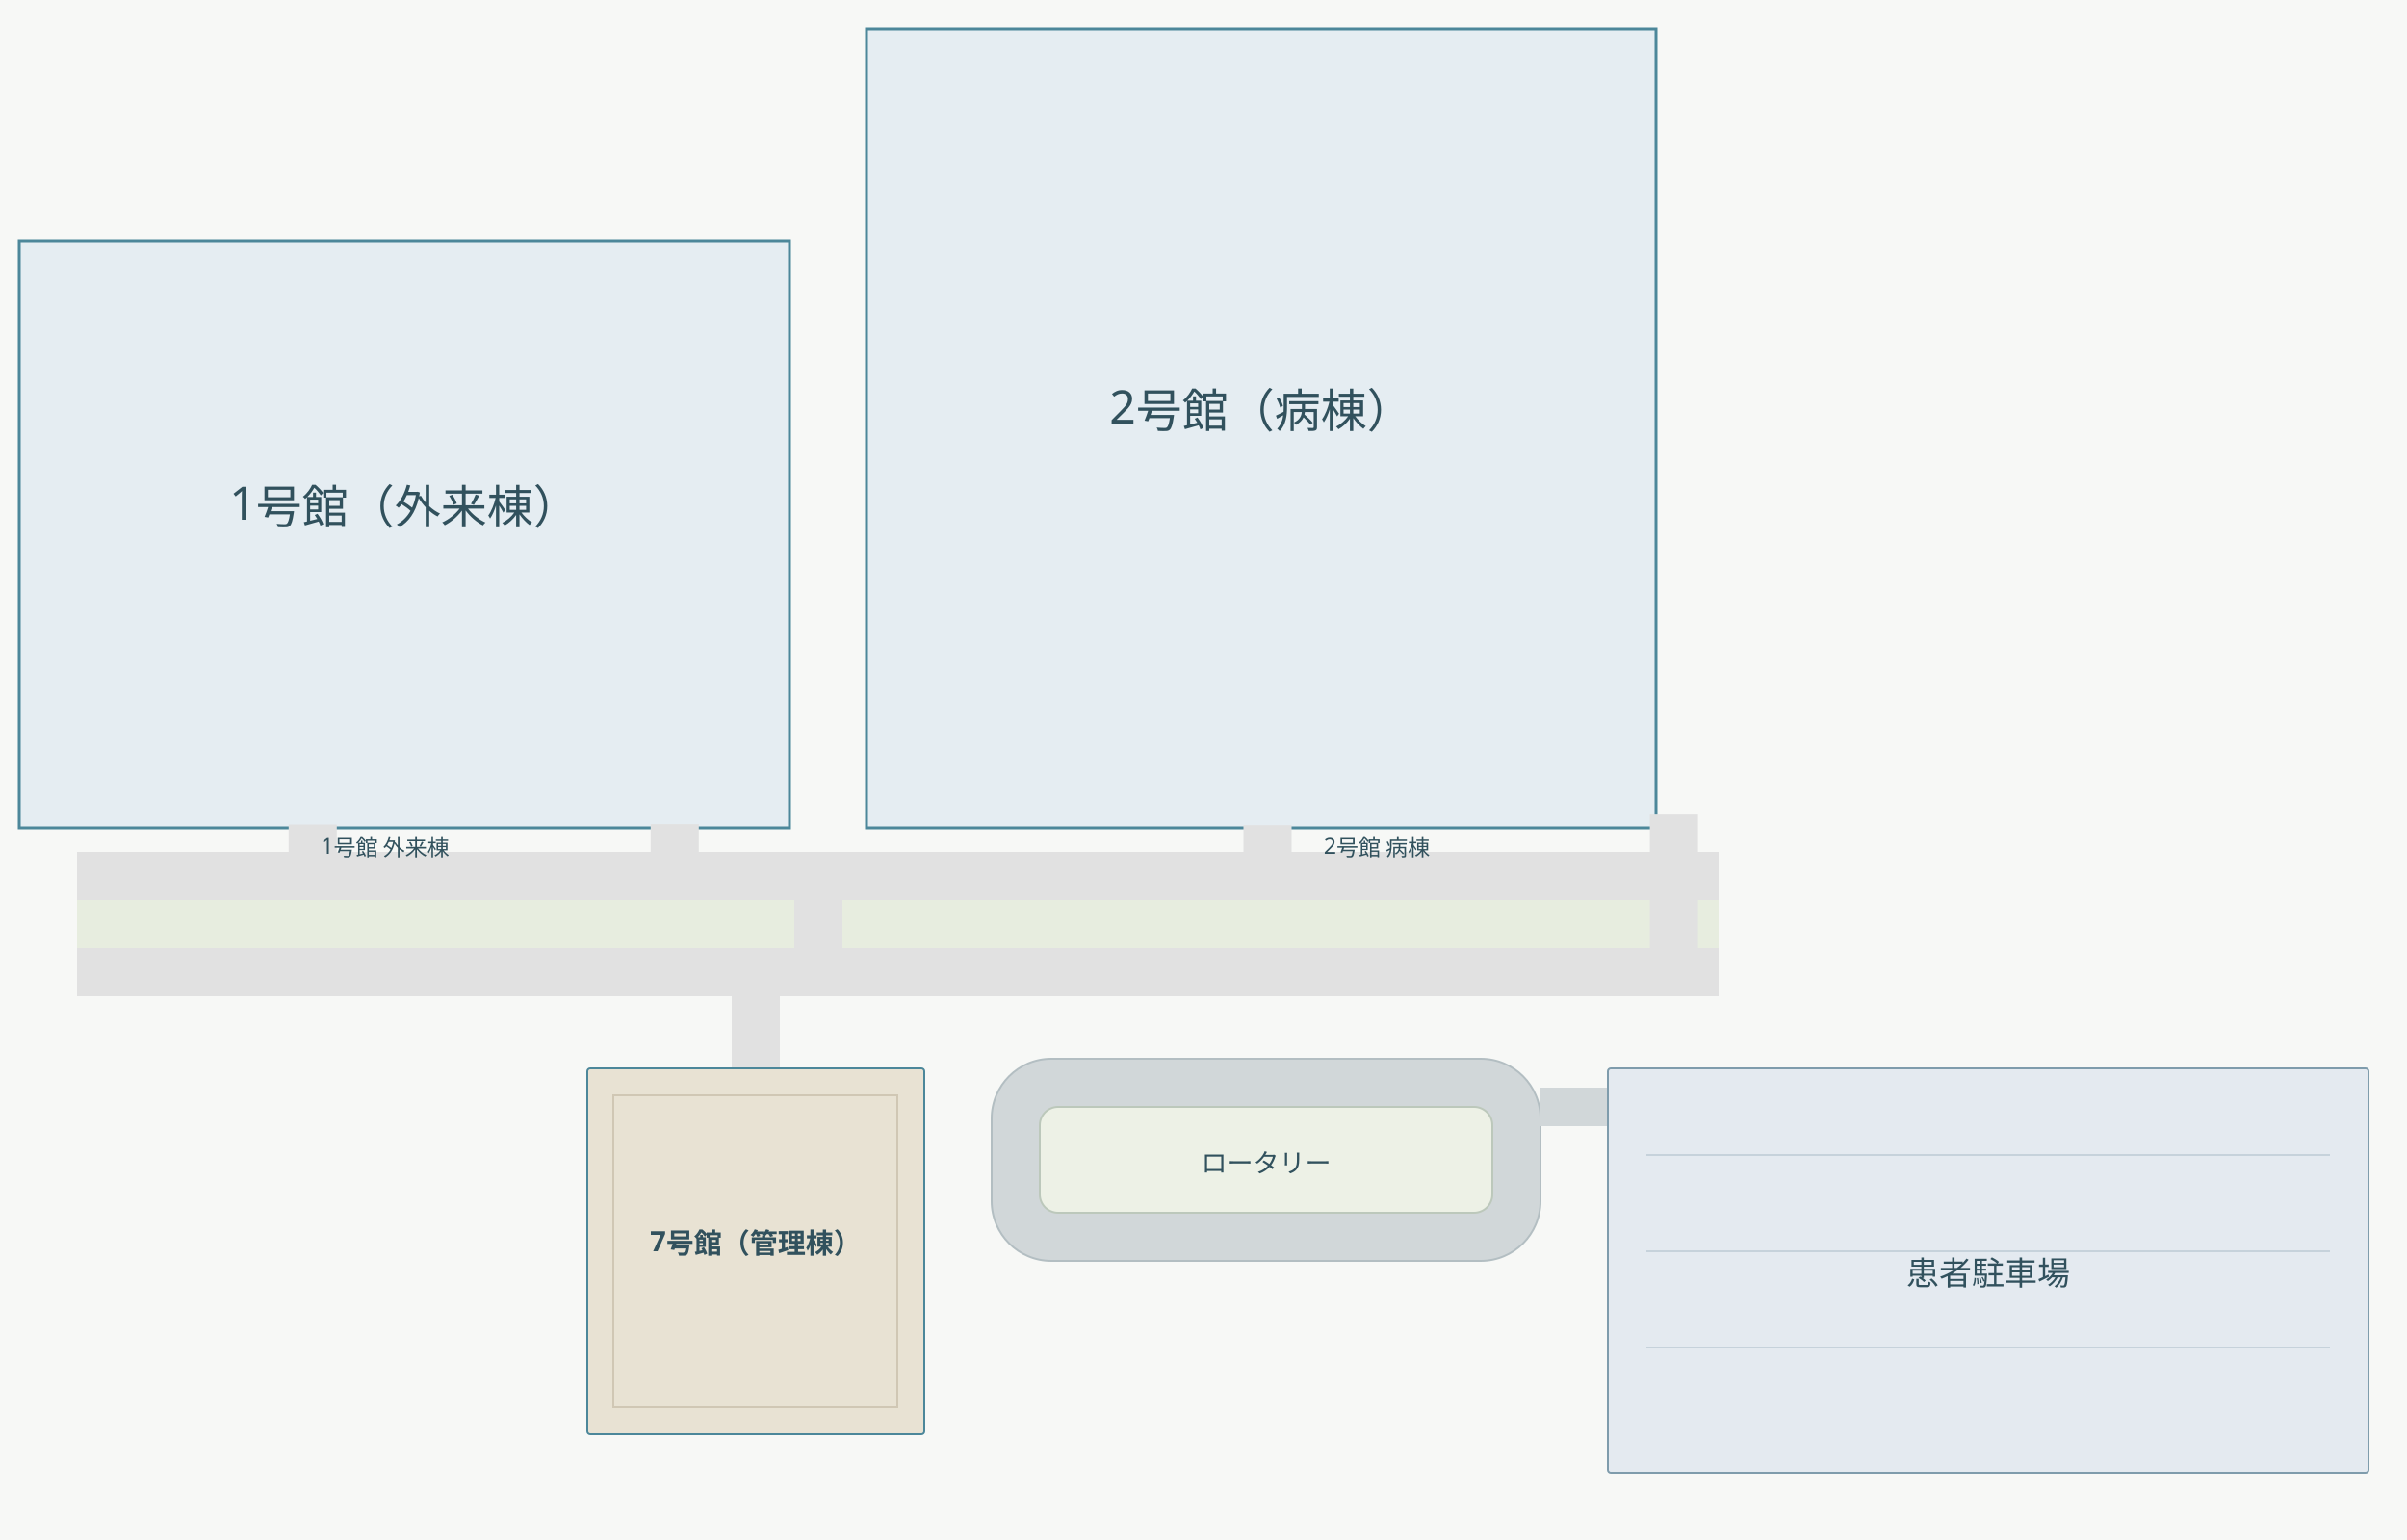
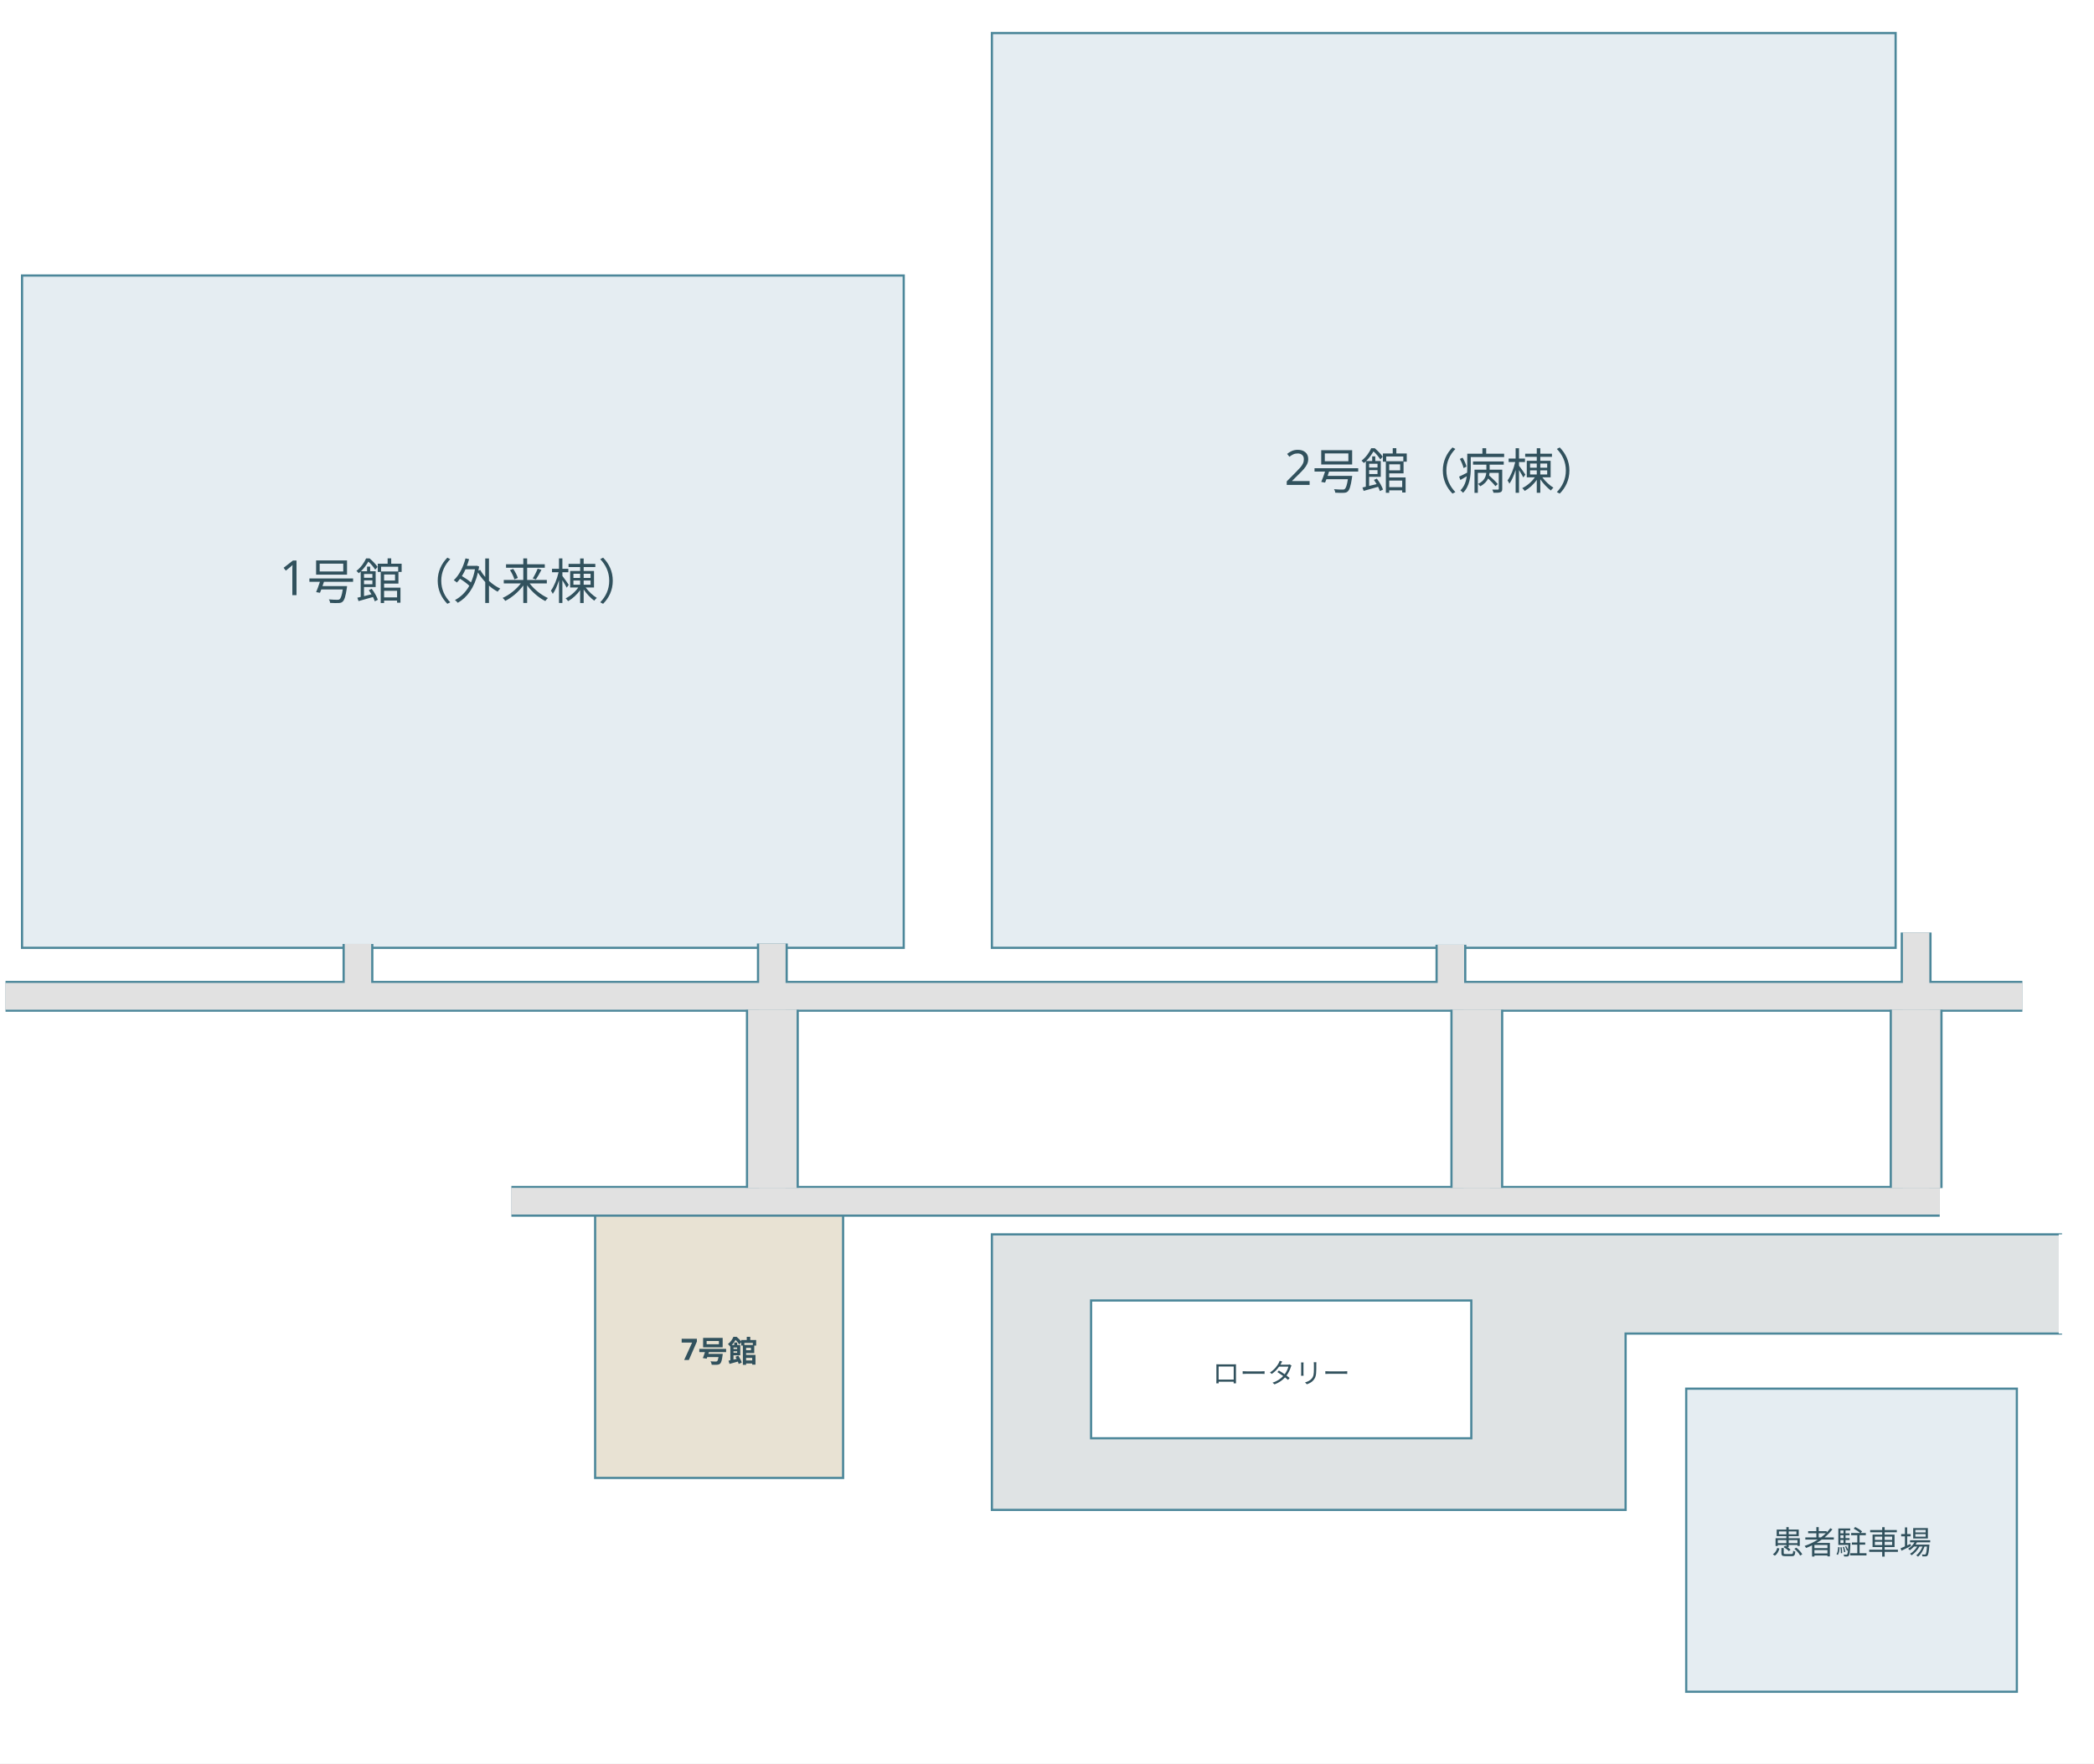
- <svg xmlns="http://www.w3.org/2000/svg" viewBox="0 0 2500 1600">
-   <rect width="2500" height="1600" fill="#f7f8f6" />
-   <g fill="#e5edf2" stroke="#4c879a" stroke-width="3">
-     <path d="M20 250H820V860H20Z" />
-     <path d="M900 30H1720V860H900Z" />
+ <svg xmlns="http://www.w3.org/2000/svg" viewBox="0 0 1900 1600">
+   <rect width="1900" height="1600" fill="white" />
+   <g fill="#e5edf2" stroke="#4c879a" stroke-width="2">
+     <rect x="20" y="250" width="800" height="610" />
+     <rect x="900" y="30" width="820" height="830" />
  </g>
-   <g font-family="sans-serif" text-anchor="middle" fill="#31515d" font-size="48">
+   <g font-family="sans-serif" text-anchor="middle" fill="#31515d" font-size="44">
    <text x="420" y="540">1号館（外来棟）</text>
    <text x="1310" y="440">2号館（病棟）</text>
  </g>
  <g id="campus-extension">
-     <rect x="0" y="892" width="2500" height="708" fill="#f7f8f6" />
-     <rect x="80" y="935" width="1705" height="50" fill="#e7eddf" />
-     <path d="M80 910L1785 910M80 1010L1785 1010M324.8 856.5L324.8 910M700.8 856.1L700.8 910M1316.5 857.2L1316.5 910M850 910L850 1010M1738.6 846.1L1738.6 1010M785 1010L785 1110" fill="none" stroke="#e1e1e1" stroke-width="50" stroke-linejoin="round" />
-     <rect x="1030" y="1100" width="570" height="210" rx="62" fill="#d1d7d9" stroke="#b3bec2" stroke-width="2" />
-     <rect x="1080" y="1150" width="470" height="110" rx="19" fill="#edf1e6" stroke="#bcc8bb" stroke-width="2" />
-     <path d="M1600 1150H2460" fill="none" stroke="#d1d7d9" stroke-width="40" />
-     <rect x="1670" y="1110" width="790" height="420" rx="3" fill="#e4eaf0" stroke="#7f9cac" stroke-width="2" />
-     <g stroke="#c6d2db" stroke-width="2">
-       <path d="M1710 1200H2420M1710 1300H2420M1710 1400H2420" />
+     <rect x="0" y="892" width="1900" height="708" fill="white" />
+     <g fill="none" stroke="#4c879a" stroke-width="28" stroke-linejoin="miter" stroke-linecap="butt">
+       <path d="M5 904L1835 904" />
+       <path d="M464 1090L1760 1090" />
+       <path d="M324.8 856.5L324.8 904" />
+       <path d="M700.8 856.1L700.8 1090" />
+       <path d="M1316.5 857.2L1316.5 904" />
+       <path d="M1340 904L1340 1090" />
+       <path d="M1738.6 846.1L1738.6 1090" />
+       <path d="M650 1090L650 1103" />
    </g>
-     <rect x="610" y="1110" width="350" height="380" rx="3" fill="#e8e2d3" stroke="#4c879a" stroke-width="2" />
-     <path d="M637 1138H932V1462H637Z" fill="none" stroke="#d0c7b4" stroke-width="2" />
-     <g font-family="sans-serif" fill="#31515d" text-anchor="middle">
-       <text x="785" y="1300" font-size="29" font-weight="700">7号館（管理棟）</text>
-       <text x="2065" y="1335" font-size="34">患者駐車場</text>
-       <text x="1315" y="1218" font-size="27">ロータリー</text>
-       <text x="400" y="887" font-size="23">1号館 外来棟</text>
-       <text x="1430" y="887" font-size="23">2号館 病棟</text>
+     <g fill="none" stroke="#e1e1e1" stroke-width="24" stroke-linejoin="miter" stroke-linecap="butt">
+       <path d="M5 904L1835 904" />
+       <path d="M464 1090L1760 1090" />
+       <path d="M324.8 856.5L324.8 904" />
+       <path d="M700.8 856.1L700.8 1090" />
+       <path d="M1316.5 857.2L1316.5 904" />
+       <path d="M1340 904L1340 1090" />
+       <path d="M1738.6 846.1L1738.6 1090" />
+       <path d="M650 1090L650 1103" />
+     </g>
+     <g fill="none" stroke="#4c879a" stroke-width="48">
+       <path d="M700.8 916L700.8 1078" />
+       <path d="M1340 916L1340 1078" />
+       <path d="M1738.6 916L1738.6 1078" />
+     </g>
+     <g fill="none" stroke="#e1e1e1" stroke-width="44">
+       <path d="M700.8 916L700.8 1078" />
+       <path d="M1340 916L1340 1078" />
+       <path d="M1738.6 916L1738.6 1078" />
+     </g>
+     <g stroke="#e1e1e1" stroke-width="24">
+       <path d="M5 904L1835 904" />
+       <path d="M464 1090L1760 1090" />
+     </g>
+     <path d="M900 1120L1870 1120L1870 1210L1475 1210L1475 1370L900 1370ZM990 1180h345v125h-345Z" fill="#dfe3e4" fill-rule="evenodd" stroke="#4c879a" stroke-width="2" />
+     <path d="M1870 1120V1210" stroke="white" stroke-width="4" />
+     <rect x="540" y="1103" width="225" height="238" fill="#e8e2d3" stroke="#4c879a" stroke-width="2" />
+     <rect x="1530" y="1260" width="300" height="275" fill="#e5edf2" stroke="#4c879a" stroke-width="2" />
+     <g font-family="sans-serif" text-anchor="middle" fill="#31515d">
+       <text x="652.5" y="1234" font-size="27" font-weight="700">7号館</text>
+       <text x="1680" y="1410" font-size="29">患者駐車場</text>
+       <text x="1162.5" y="1255" font-size="25">ロータリー</text>
    </g>
  </g>
</svg>
